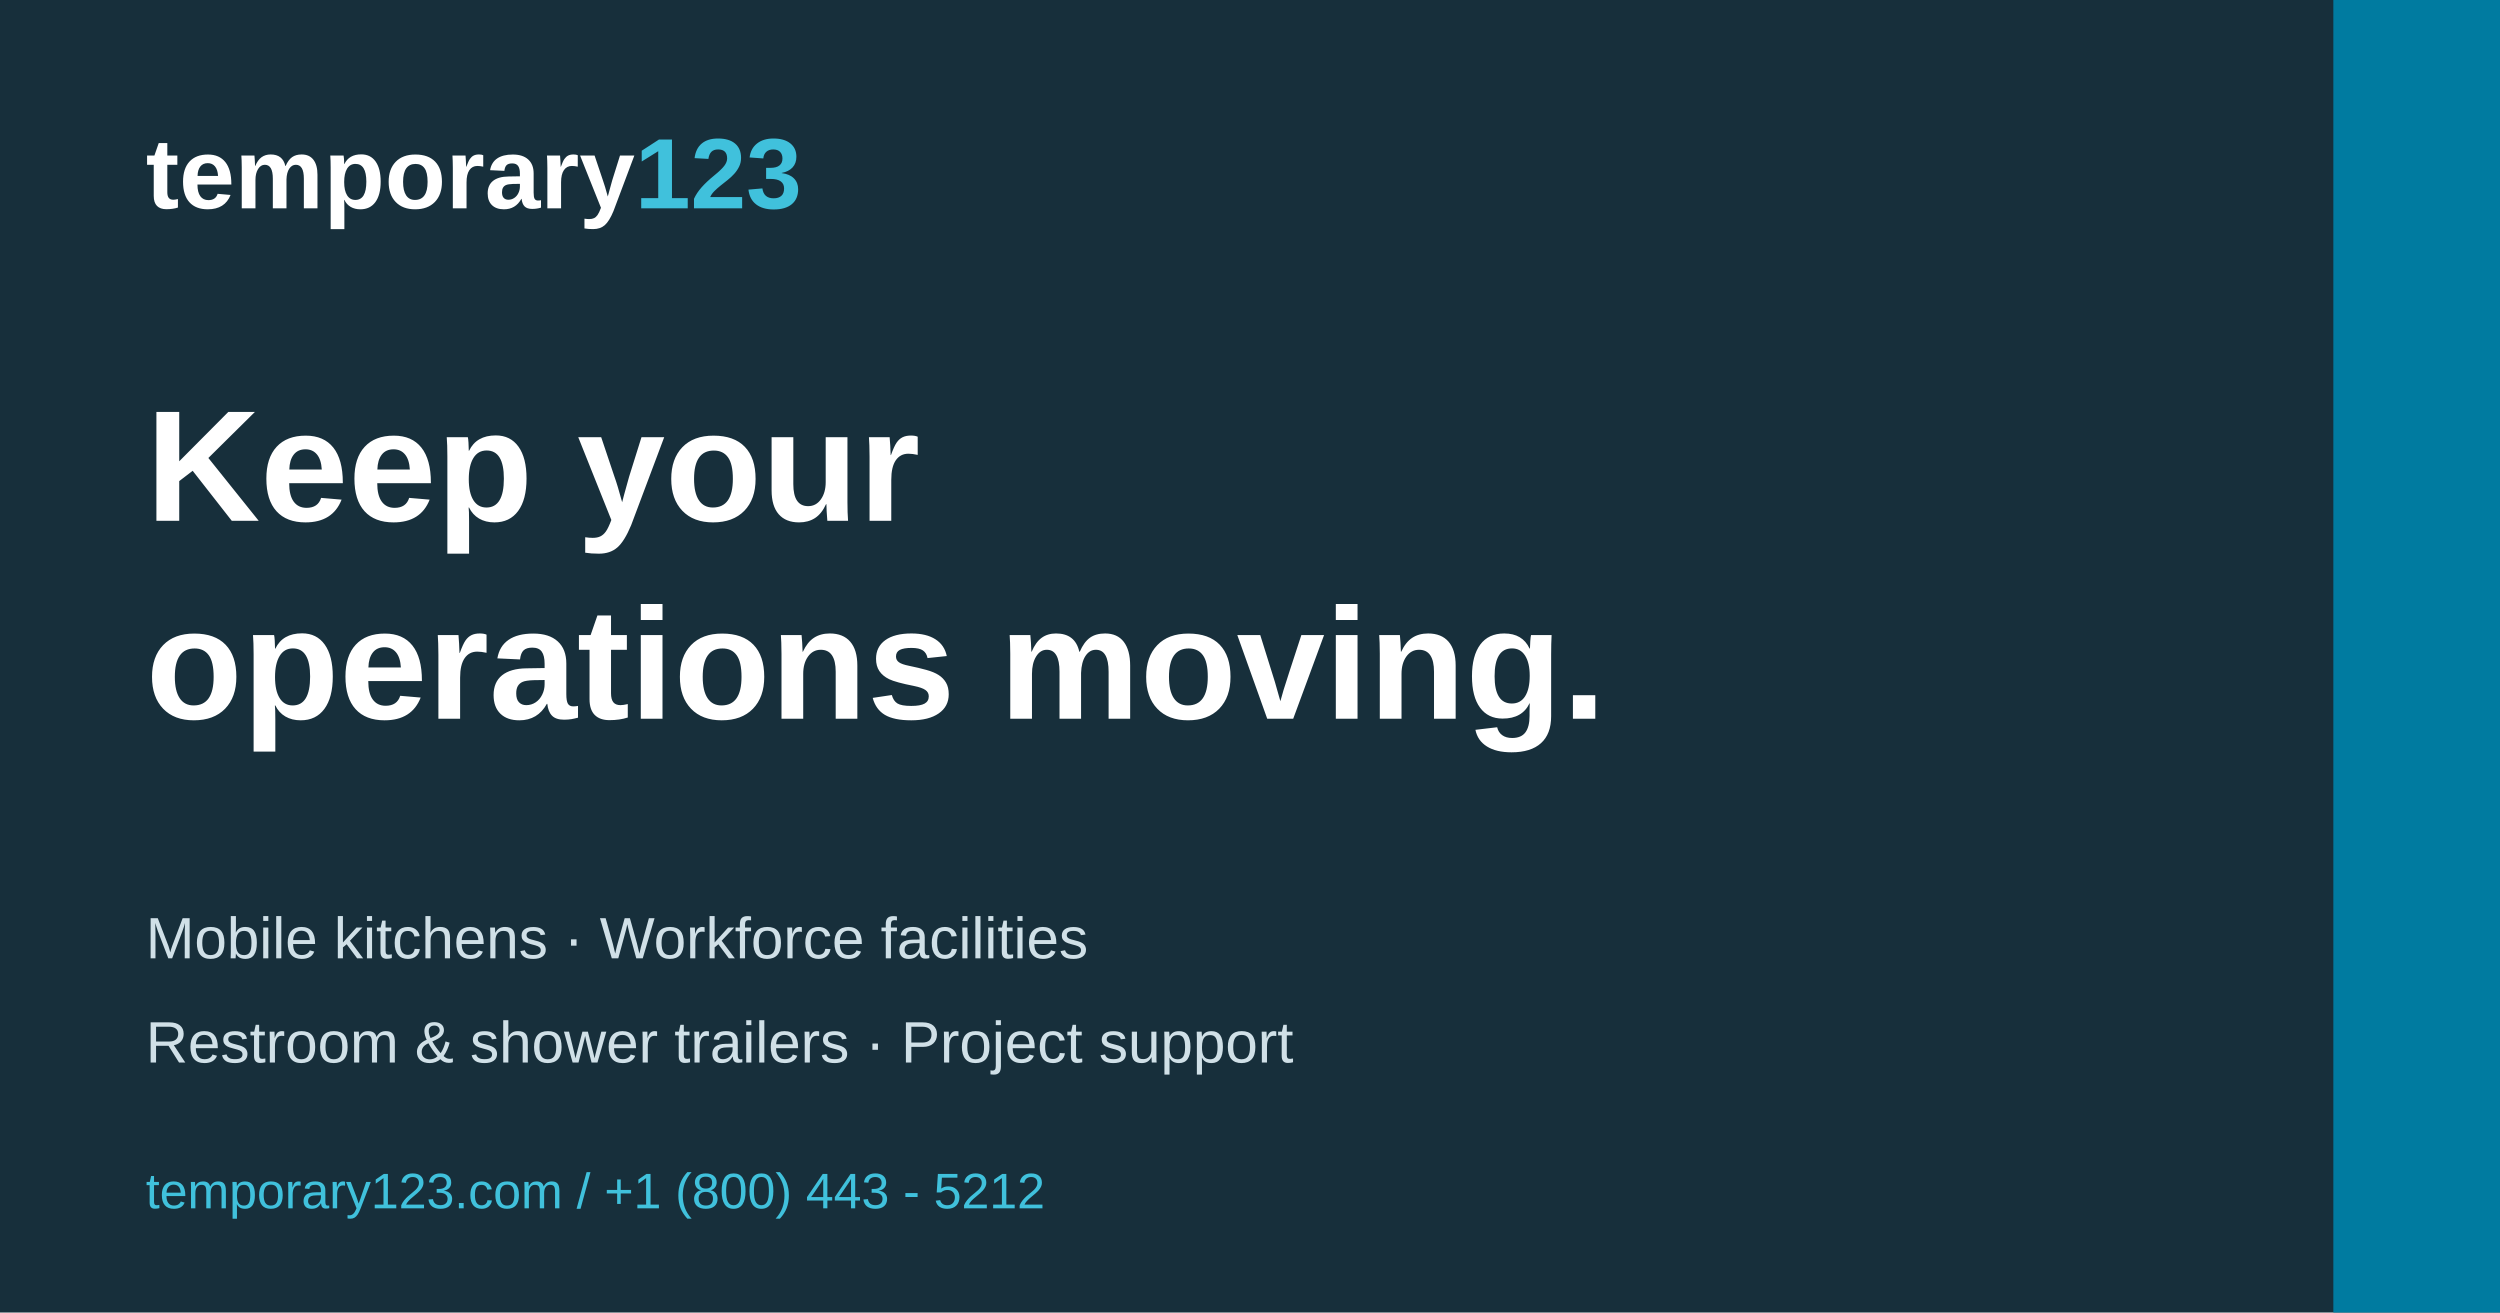
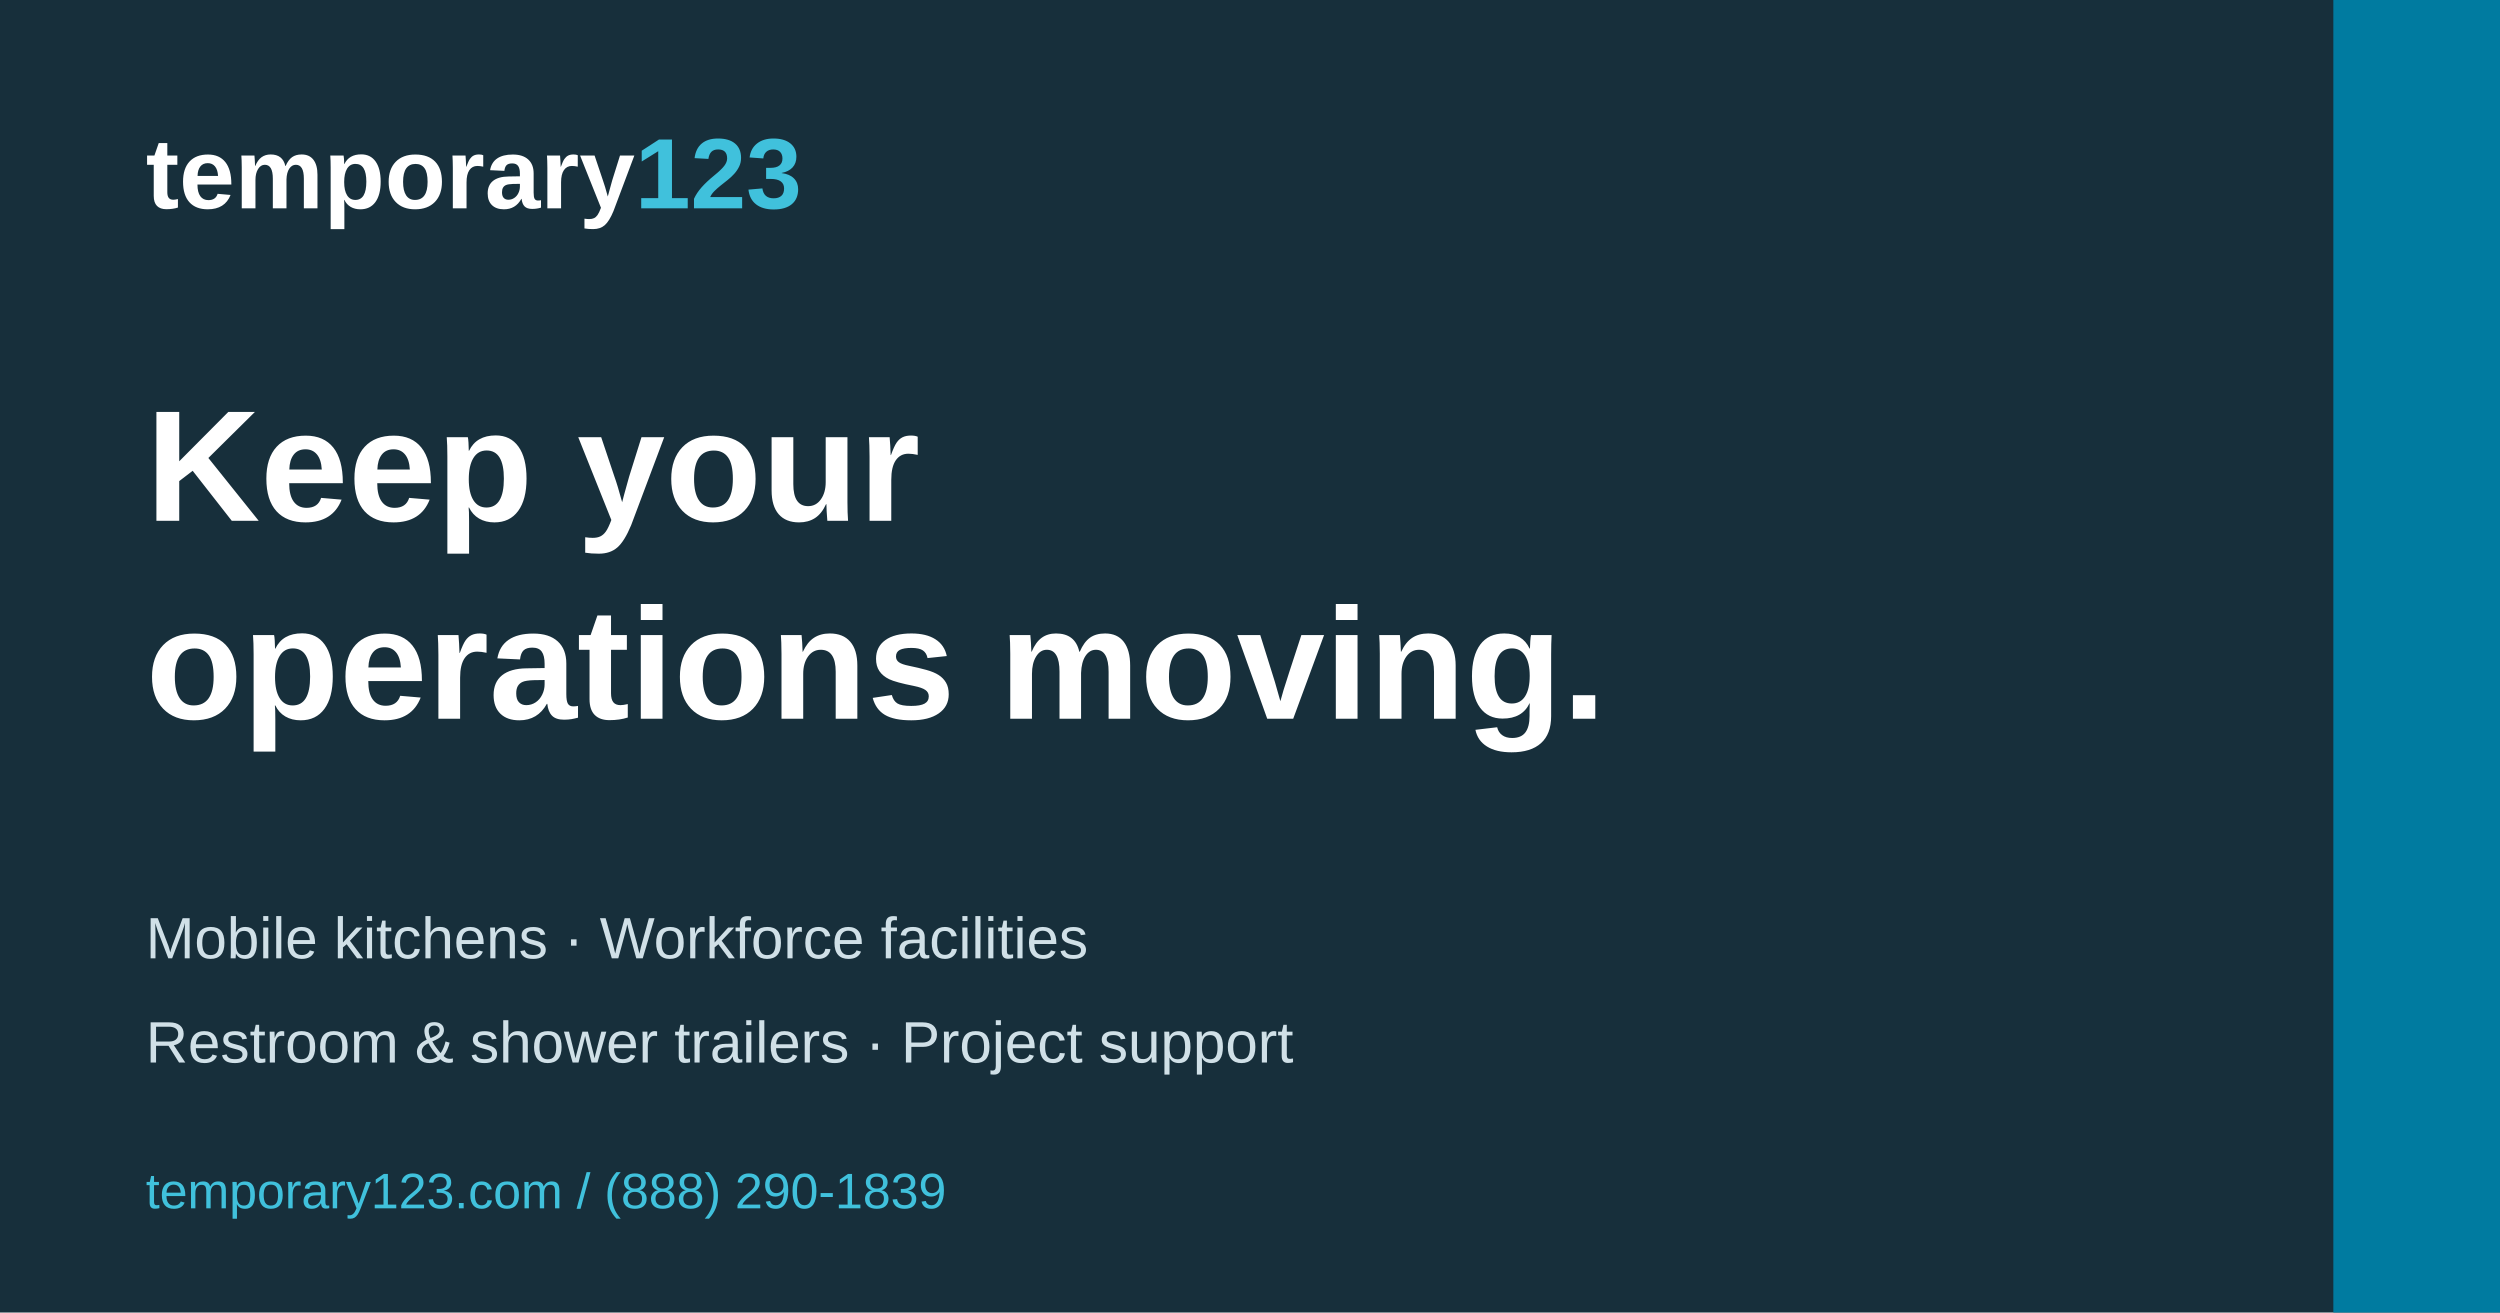
<svg xmlns="http://www.w3.org/2000/svg" width="1200" height="630" viewBox="0 0 1200 630">
  <rect width="1200" height="630" fill="#172f3b" />
  <path d="M1120 0h80v630h-80z" fill="#007ba0" />
  <text x="70" y="100" fill="#fff" font-size="48" font-weight="bold" font-family="Arial,sans-serif">temporary<tspan fill="#40c1dc">123</tspan>
  </text>
  <text x="70" y="250" fill="#fff" font-size="76" font-weight="bold" font-family="Arial,sans-serif">Keep your</text>
  <text x="70" y="345" fill="#fff" font-size="76" font-weight="bold" font-family="Arial,sans-serif">operations moving.</text>
  <text x="70" y="460" fill="#d0e0e7" font-size="28" font-family="Arial,sans-serif">Mobile kitchens · Workforce facilities</text>
  <text x="70" y="510" fill="#d0e0e7" font-size="28" font-family="Arial,sans-serif">Restroom &amp; shower trailers · Project support</text>
-   <text x="70" y="580" fill="#40c1dc" font-size="24" font-family="Arial,sans-serif">temporary123.com  /  +1 (800) 443 - 5212</text>
+   <text x="70" y="580" fill="#40c1dc" font-size="24" font-family="Arial,sans-serif">temporary123.com / (888) 290-1839</text>
</svg>
